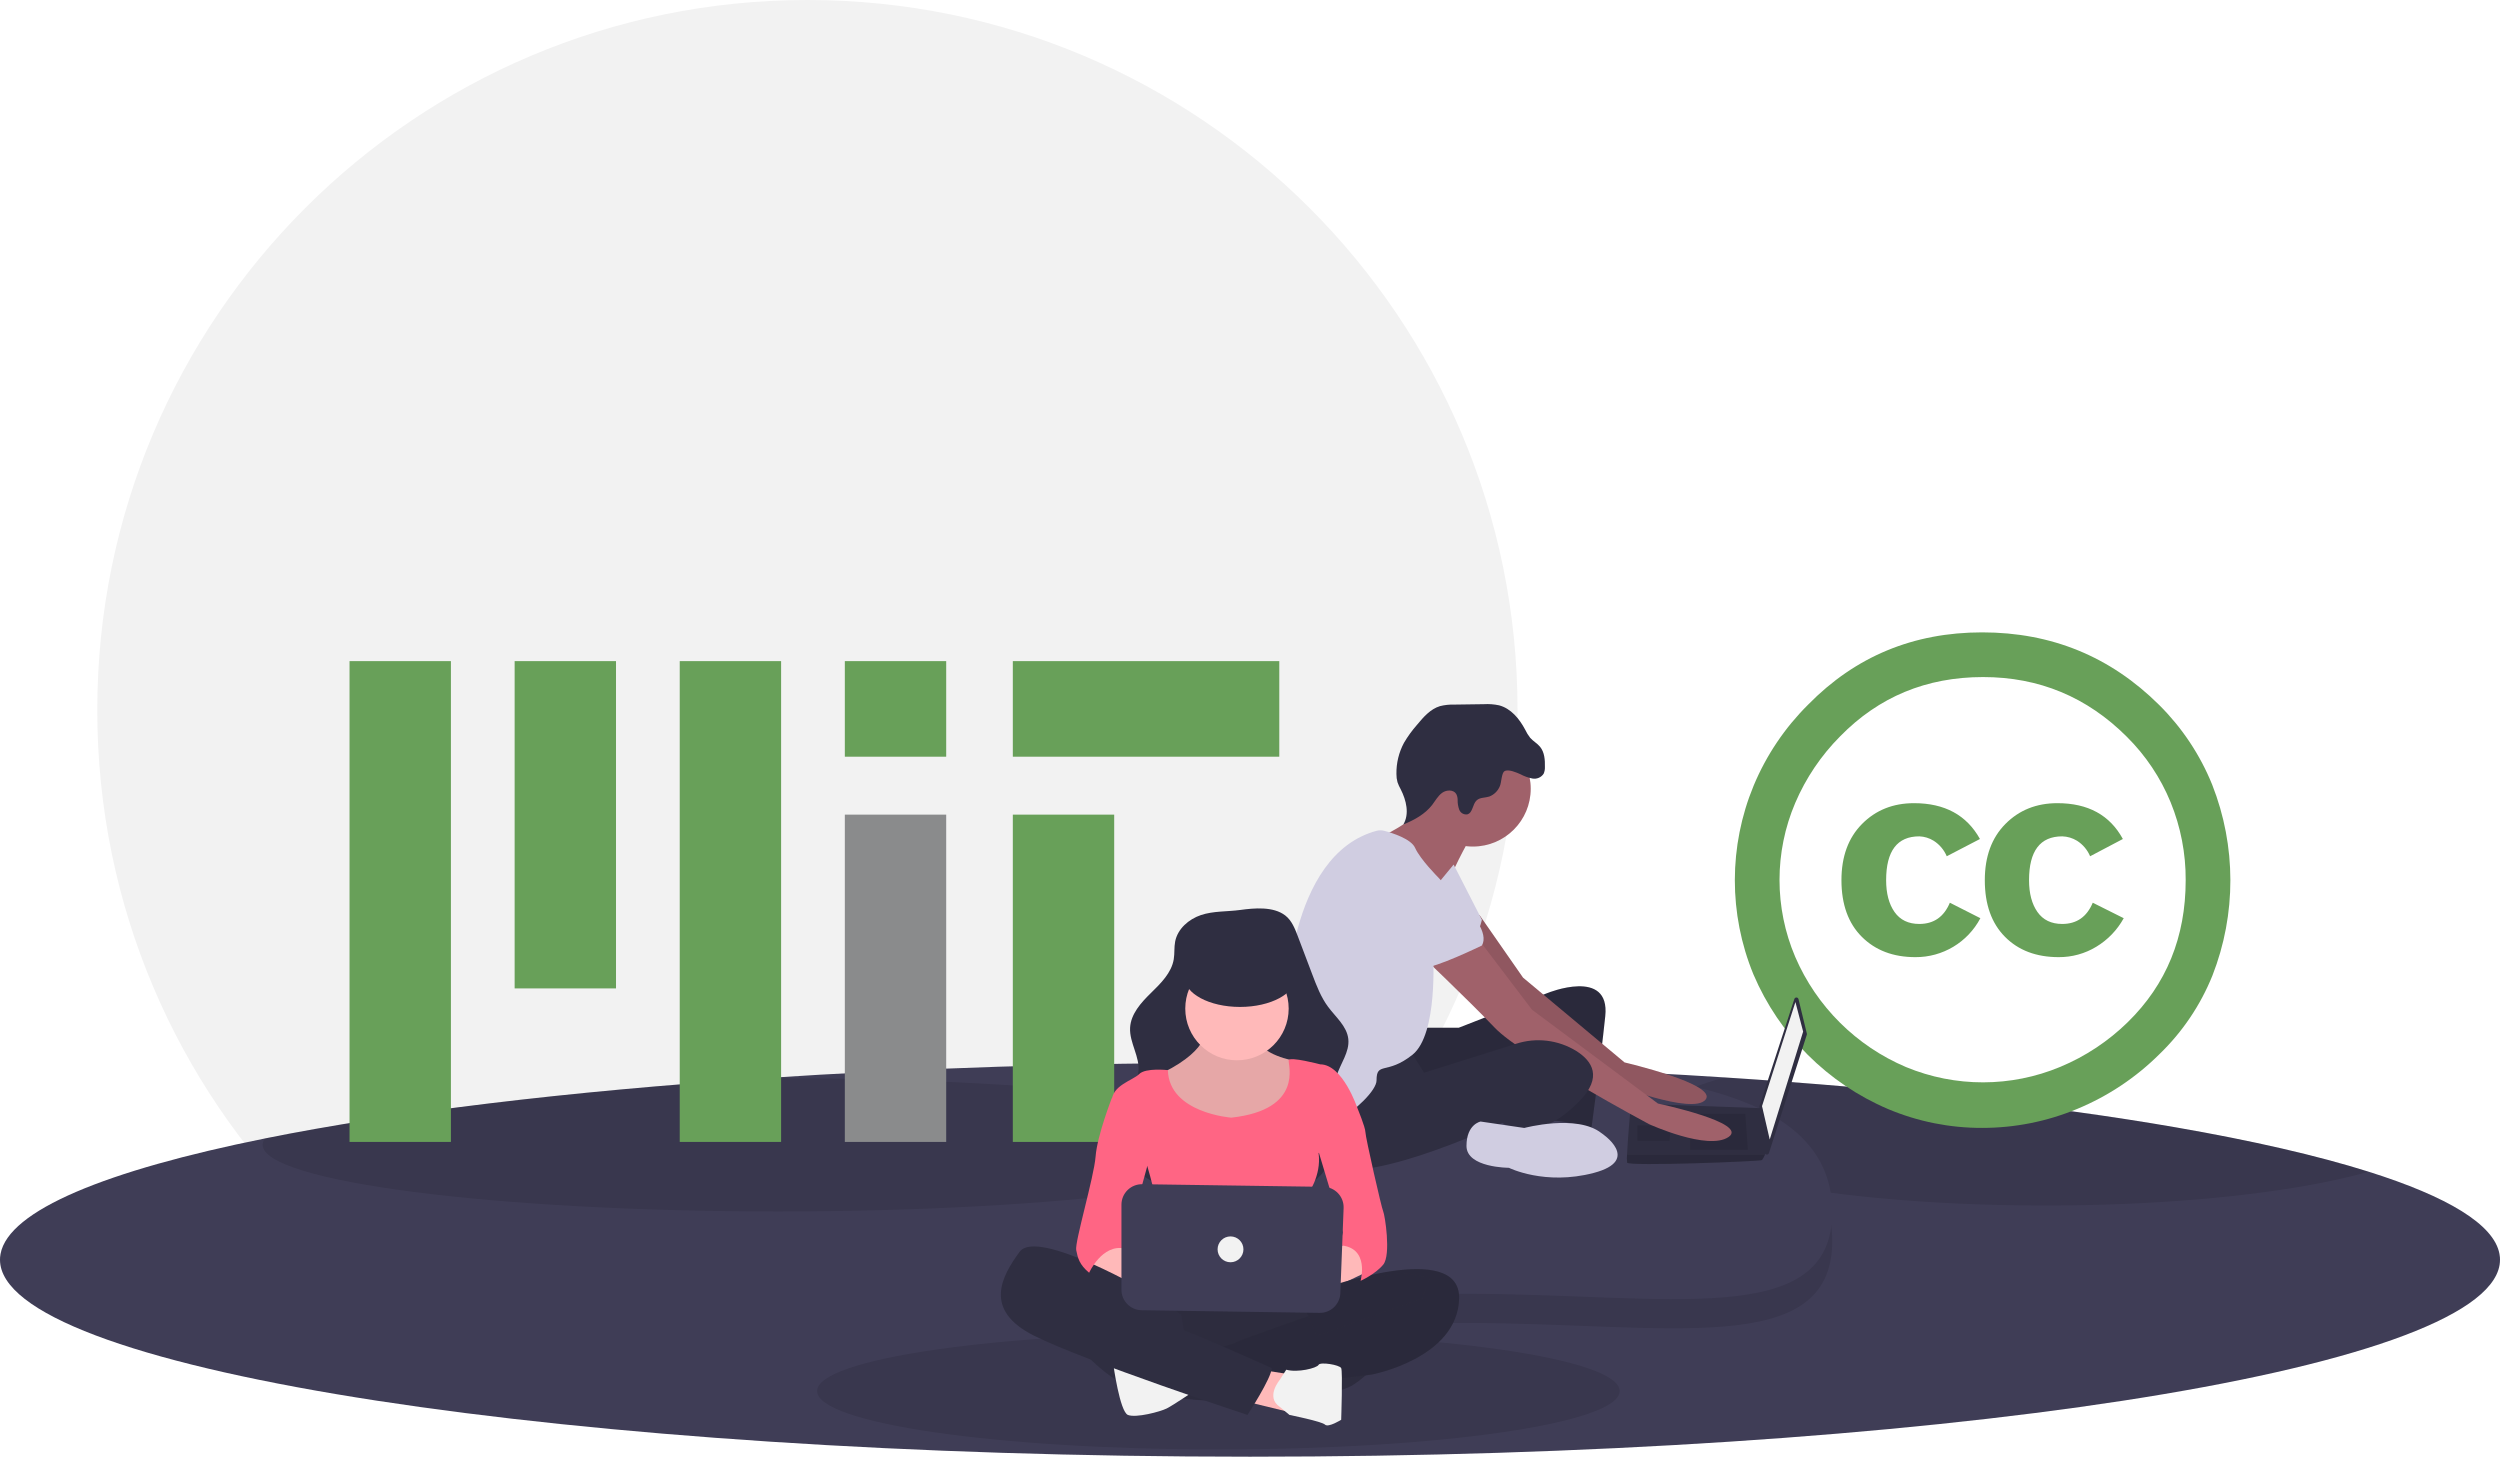
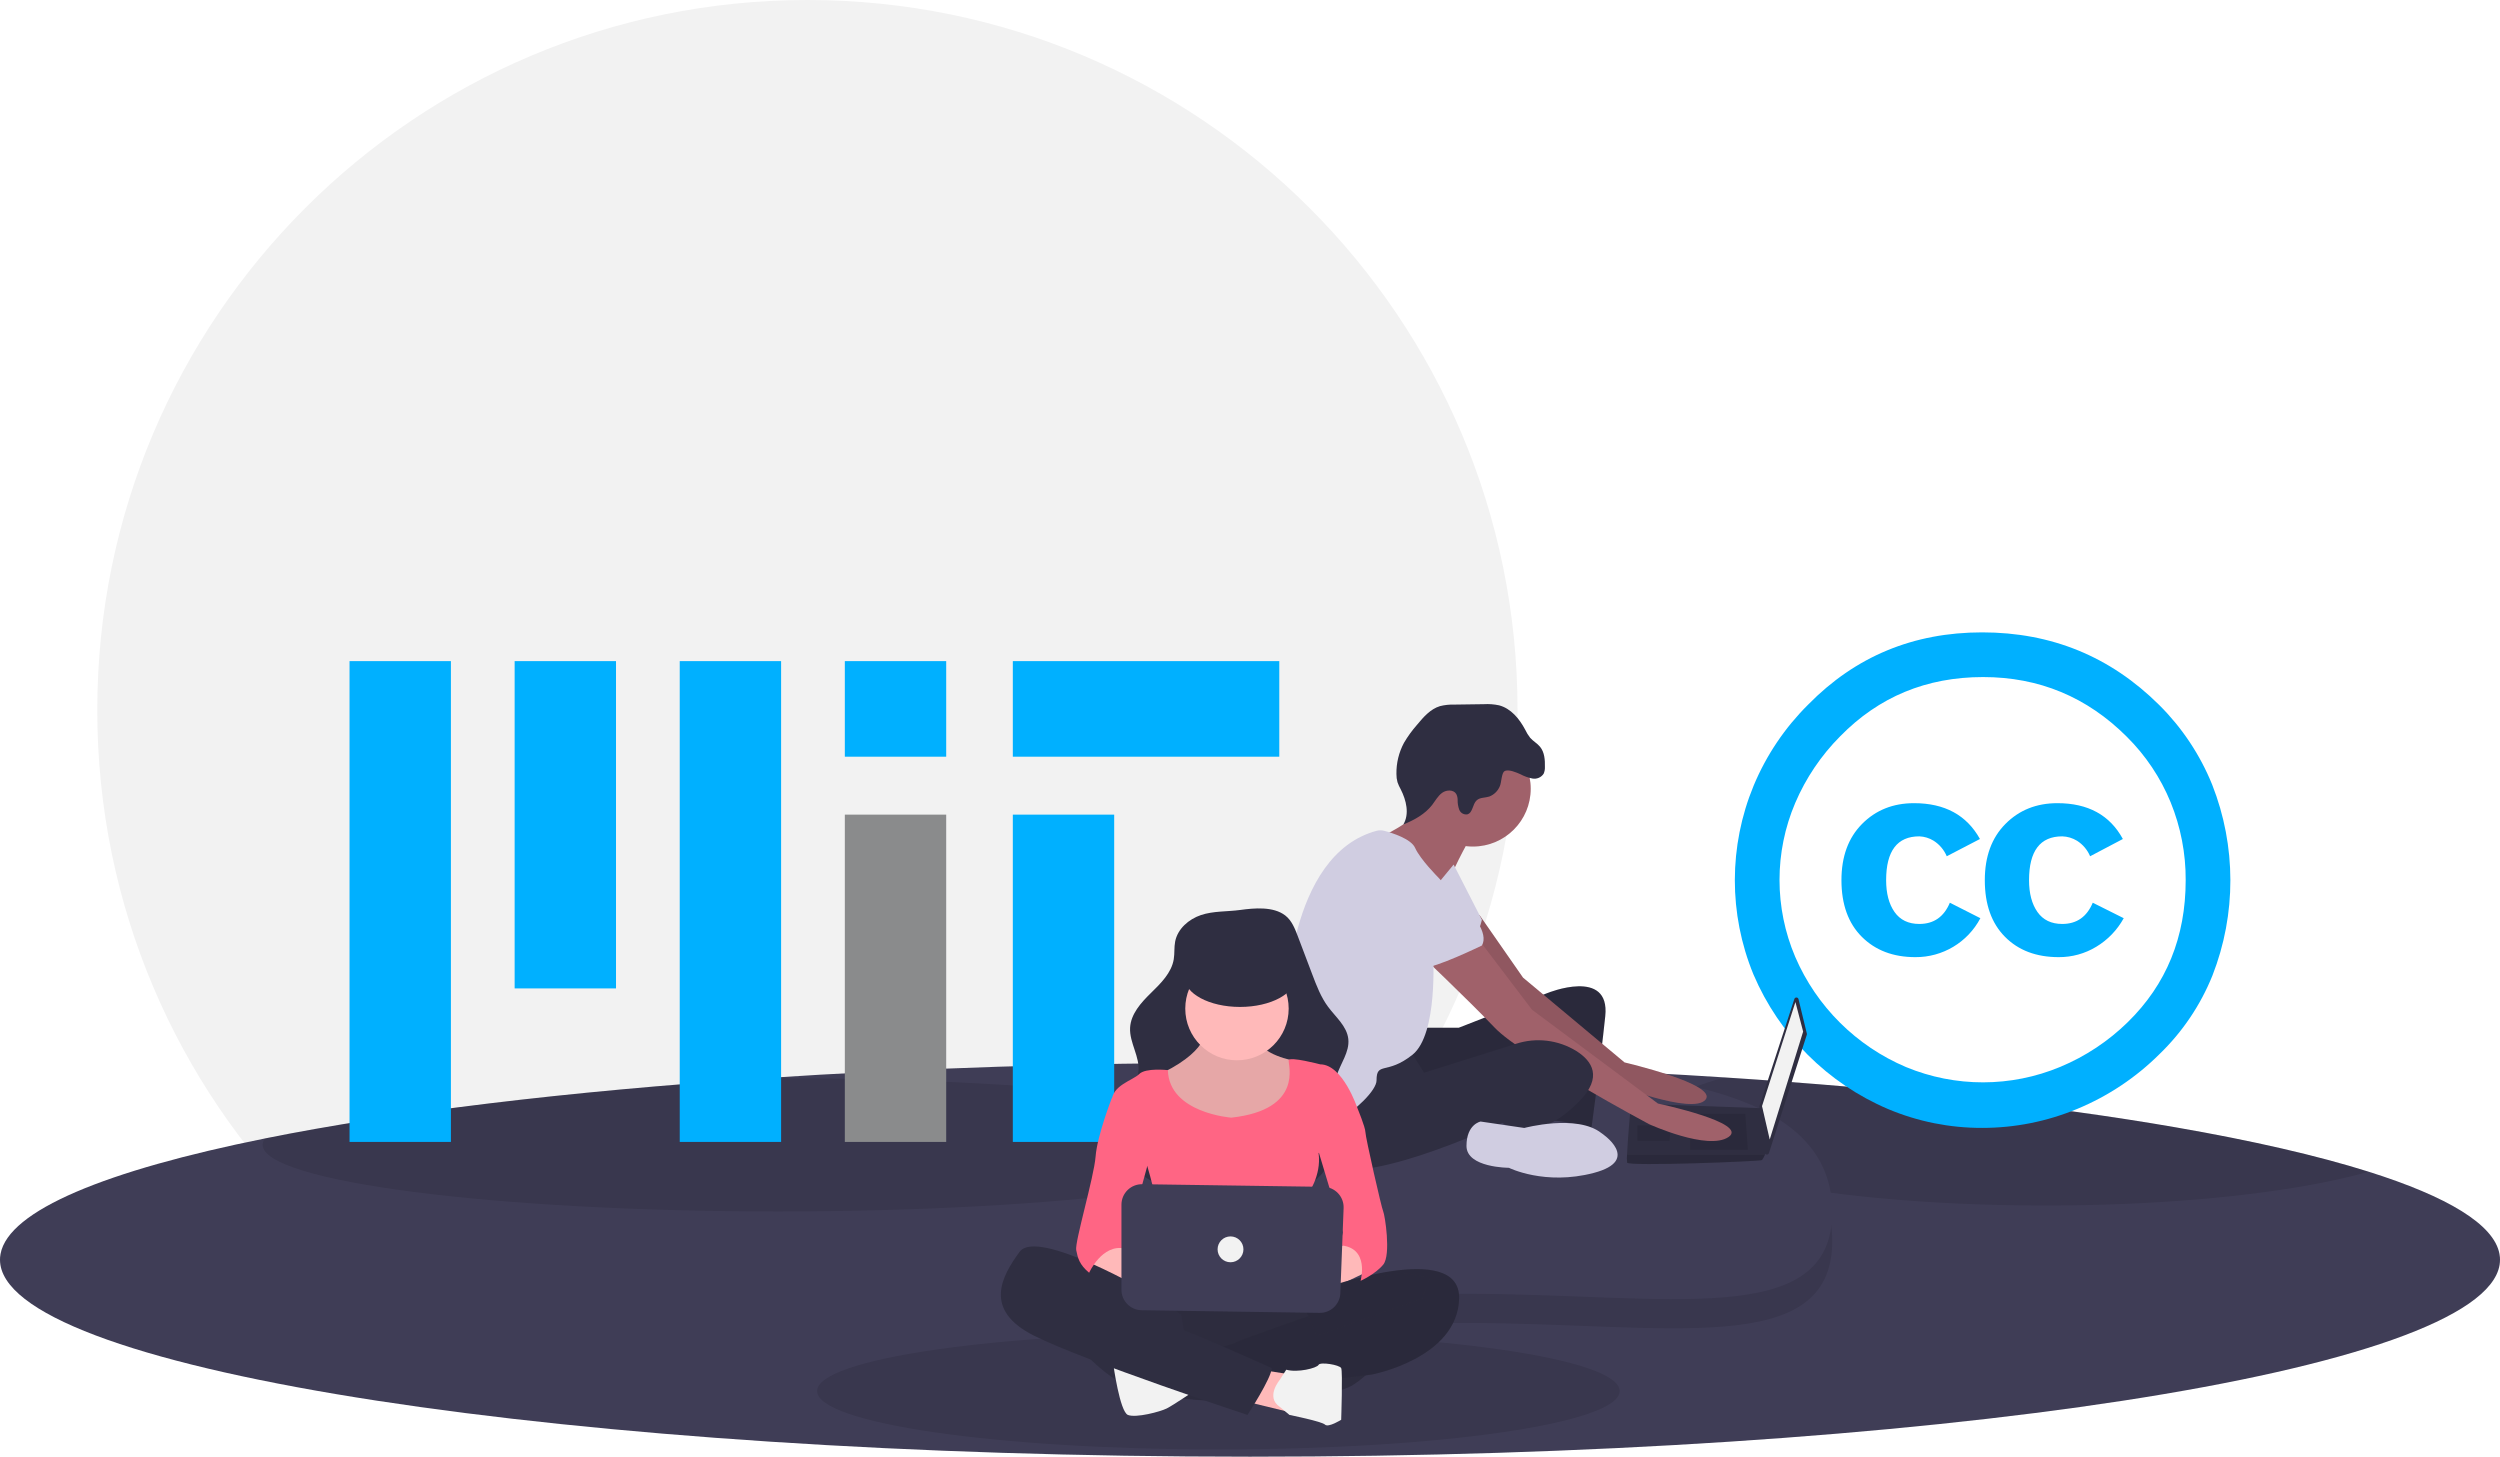
<svg xmlns="http://www.w3.org/2000/svg" id="a58ef234-55dd-4456-b368-278f056cc5c7" data-name="Layer 1" width="1028" height="598.997" viewBox="0 0 1028 598.997">
  <circle cx="332.005" cy="292.004" r="292.004" fill="#f2f2f2" />
  <path d="M1114,668.499a13.69,13.69,0,0,1-.17,2.12c-7.14,43.76-234.46,78.88-513.83,78.88s-506.69-35.12-513.83-78.88a13.675,13.675,0,0,1-.17-2.12c0-.2,0-.41.02-.61,0-.11.01-.21.01-.32a.489.489,0,0,0,.01-.12c.04-.45.1-.88.18-1.32,3.26-17.89,43.35-34.33,108.74-47.5,53.48-10.77,123.89-19.36,204.93-24.76,61.5-4.1,129.12-6.37,200.11-6.37,57.12,0,112.06,1.47,163.38,4.17h.02q16.11.855,31.74,1.87c71.33,4.62,134.63,11.69,185.63,20.54,31.37,5.45,58.1,11.58,79.19,18.22h.01c32.46,10.23,51.6,21.7,53.81,33.83.08.44.14.87.18,1.32a.487.487,0,0,0,.01.12c0,.11.01.21.01.32C1114,668.089,1114,668.299,1114,668.499Z" transform="translate(-86 -150.5013)" fill="#3f3d56" />
  <ellipse cx="501" cy="571.997" rx="165" ry="24" opacity="0.1" />
  <path d="M1059.96,632.299c-5.77,1.65-12.27,3.18-19.4,4.58-29.36,5.78-69.42,9.33-113.53,9.33-49.28,0-93.45-4.43-123.38-11.44-24.84-5.82-39.88-13.39-39.88-21.7,0-7.3,11.64-14.06,31.37-19.53,71.33,4.62,134.63,11.69,185.63,20.54C1012.14,619.529,1038.87,625.659,1059.96,632.299Z" transform="translate(-86 -150.5013)" opacity="0.1" />
  <path d="M618,621.249c0,15.13-94.92,27.4-212,27.4s-212-12.27-212-27.4a4.372,4.372,0,0,1,.96-2.62c53.48-10.77,123.89-19.36,204.93-24.76q3.045-.015,6.11-.01C523.08,593.859,618,606.119,618,621.249Z" transform="translate(-86 -150.5013)" opacity="0.1" />
-   <rect x="416.472" y="334.975" width="41.685" height="134.584" fill="#68a059" />
-   <rect x="279.506" y="271.851" width="41.685" height="197.708" fill="#68a059" />
-   <rect x="143.73" y="271.851" width="41.685" height="197.708" fill="#68a059" />
-   <rect x="211.618" y="271.851" width="41.685" height="134.584" fill="#68a059" />
-   <rect x="347.393" y="271.851" width="41.685" height="39.303" fill="#68a059" />
+   <rect x="416.472" y="334.975" width="41.685" height="134.584" fill="#00b0ff" />
+   <rect x="279.506" y="271.851" width="41.685" height="197.708" fill="#00b0ff" />
+   <rect x="143.73" y="271.851" width="41.685" height="197.708" fill="#00b0ff" />
+   <rect x="211.618" y="271.851" width="41.685" height="134.584" fill="#00b0ff" />
+   <rect x="347.393" y="271.851" width="41.685" height="39.303" fill="#00b0ff" />
  <rect x="347.393" y="334.975" width="41.685" height="134.584" fill="#8a8b8c" />
-   <rect x="416.472" y="271.851" width="109.573" height="39.303" fill="#68a059" />
-   <path d="M901.062,410.53q42.748,0,72.774,29.839A97.983,97.983,0,0,1,995.668,473.208a107.346,107.346,0,0,1,.096,78.409,93.533,93.533,0,0,1-21.739,32.294,104.704,104.704,0,0,1-33.841,22.561,101.425,101.425,0,0,1-39.114,7.823,99.015,99.015,0,0,1-38.662-7.734A104.845,104.845,0,0,1,807.007,551.165a101.764,101.764,0,0,1,.089-77.594A102.307,102.307,0,0,1,829.565,440.185Q858.674,410.537,901.062,410.53Zm.369,18.377q-34.93,0-58.768,24.379A87.595,87.595,0,0,0,824.197,480.668a80.789,80.789,0,0,0,0,63.311,86.249,86.249,0,0,0,45.577,45.31,82.687,82.687,0,0,0,63.41-.089,87.995,87.995,0,0,0,27.741-18.374q23.831-23.287,23.828-58.405a83.659,83.659,0,0,0-6.186-32.02,81.465,81.465,0,0,0-18.002-26.929Q935.989,428.909,901.431,428.908Zm-1.277,66.591-13.649,7.097a14.006,14.006,0,0,0-5.365-6.368,12.087,12.087,0,0,0-5.916-1.818q-13.64,0-13.646,18.011,0,8.186,3.454,13.095,3.458,4.914,10.192,4.916,8.916,0,12.557-8.733l12.551,6.368a29.99,29.99,0,0,1-26.745,16.012q-13.644,0-22.016-8.37-8.367-8.367-8.367-23.284,0-14.557,8.46-23.105,8.458-8.549,21.38-8.552Q891.97,480.757,900.155,495.498Zm58.765,0-13.465,7.097a13.992,13.992,0,0,0-5.368-6.368,12.373,12.373,0,0,0-6.094-1.818q-13.644,0-13.649,18.011,0,8.186,3.458,13.095,3.453,4.914,10.192,4.916,8.907,0,12.548-8.733l12.735,6.368a31.277,31.277,0,0,1-11.274,11.736,29.398,29.398,0,0,1-15.464,4.276q-13.831,0-22.099-8.37-8.291-8.367-8.284-23.284,0-14.557,8.463-23.105,8.453-8.549,21.373-8.552Q950.912,480.757,958.919,495.498Z" transform="translate(-86 -150.5013)" fill="#68a059" />
+   <rect x="416.472" y="271.851" width="109.573" height="39.303" fill="#00b0ff" />
+   <path d="M901.062,410.53q42.748,0,72.774,29.839A97.983,97.983,0,0,1,995.668,473.208a107.346,107.346,0,0,1,.096,78.409,93.533,93.533,0,0,1-21.739,32.294,104.704,104.704,0,0,1-33.841,22.561,101.425,101.425,0,0,1-39.114,7.823,99.015,99.015,0,0,1-38.662-7.734A104.845,104.845,0,0,1,807.007,551.165a101.764,101.764,0,0,1,.089-77.594A102.307,102.307,0,0,1,829.565,440.185Q858.674,410.537,901.062,410.53Zm.369,18.377q-34.93,0-58.768,24.379A87.595,87.595,0,0,0,824.197,480.668a80.789,80.789,0,0,0,0,63.311,86.249,86.249,0,0,0,45.577,45.31,82.687,82.687,0,0,0,63.41-.089,87.995,87.995,0,0,0,27.741-18.374q23.831-23.287,23.828-58.405a83.659,83.659,0,0,0-6.186-32.02,81.465,81.465,0,0,0-18.002-26.929Q935.989,428.909,901.431,428.908Zm-1.277,66.591-13.649,7.097a14.006,14.006,0,0,0-5.365-6.368,12.087,12.087,0,0,0-5.916-1.818q-13.64,0-13.646,18.011,0,8.186,3.454,13.095,3.458,4.914,10.192,4.916,8.916,0,12.557-8.733l12.551,6.368a29.99,29.99,0,0,1-26.745,16.012q-13.644,0-22.016-8.37-8.367-8.367-8.367-23.284,0-14.557,8.46-23.105,8.458-8.549,21.38-8.552Q891.97,480.757,900.155,495.498Zm58.765,0-13.465,7.097a13.992,13.992,0,0,0-5.368-6.368,12.373,12.373,0,0,0-6.094-1.818q-13.644,0-13.649,18.011,0,8.186,3.458,13.095,3.453,4.914,10.192,4.916,8.907,0,12.548-8.733l12.735,6.368a31.277,31.277,0,0,1-11.274,11.736,29.398,29.398,0,0,1-15.464,4.276q-13.831,0-22.099-8.37-8.291-8.367-8.284-23.284,0-14.557,8.463-23.105,8.453-8.549,21.373-8.552Q950.912,480.757,958.919,495.498Z" transform="translate(-86 -150.5013)" fill="#00b0ff" />
  <path d="M839.417,660.837c0,48.737-67.934,33.663-151.113,33.663s-150.104,15.075-150.104-33.663,67.925-59.337,151.104-59.337S839.417,612.099,839.417,660.837Z" transform="translate(-86 -150.5013)" opacity="0.1" />
  <path d="M839.417,648.837c0,48.737-67.934,33.663-151.113,33.663s-150.104,15.075-150.104-33.663,67.925-59.337,151.104-59.337S839.417,600.099,839.417,648.837Z" transform="translate(-86 -150.5013)" fill="#3f3d56" />
  <path d="M825.542,561.343l3.434,14.164a.885.885,0,0,1-.017.478l-15.575,48.673a.885.885,0,0,1-1.722-.17l-2.155-18.961a.885.885,0,0,1,.038-.374l14.297-43.876A.885.885,0,0,1,825.542,561.343Z" transform="translate(-86 -150.5013)" fill="#2f2e41" />
  <polygon points="738.278 412.038 741.449 424.19 727.711 468.572 724.541 454.835 738.278 412.038" fill="#f2f2f2" />
  <path d="M755.064,628.584c.528,1.585,54.949-.528,55.477-1.057a11.469,11.469,0,0,0,1.162-2.113c.497-1.057.951-2.113.951-2.113l-2.113-17.108L756.649,604.279s-1.347,14.498-1.622,21.134A15.853,15.853,0,0,0,755.064,628.584Z" transform="translate(-86 -150.5013)" fill="#2f2e41" />
  <polygon points="717.673 458.005 718.729 472.799 694.953 472.799 694.953 458.005 717.673 458.005" opacity="0.1" />
  <polygon points="687.028 462.76 687.17 462.732 686.5 469.1 673.291 469.1 673.291 462.76 687.028 462.76" opacity="0.1" />
  <path d="M755.064,628.584c.528,1.585,54.949-.528,55.477-1.057a11.469,11.469,0,0,0,1.162-2.113H755.027A15.853,15.853,0,0,0,755.064,628.584Z" transform="translate(-86 -150.5013)" opacity="0.1" />
  <path d="M671.055,573.106h14.794l36.457-14.266s25.889-10.567,23.776,9.51S740.27,615.375,740.27,615.375s-11.624-5.284-17.964-3.698-2.113-32.23-2.113-32.23-51.779,24.833-56.534,21.663-5.812-25.361-5.812-25.361Z" transform="translate(-86 -150.5013)" fill="#2f2e41" />
  <path d="M671.055,573.106h14.794l36.457-14.266s25.889-10.567,23.776,9.51S740.27,615.375,740.27,615.375s-11.624-5.284-17.964-3.698-2.113-32.23-2.113-32.23-51.779,24.833-56.534,21.663-5.812-25.361-5.812-25.361Z" transform="translate(-86 -150.5013)" opacity="0.1" />
  <path d="M694.363,526.777l17.904,25.723,41.74,34.871s38.57,8.982,33.286,15.322-37.513-6.34-37.513-6.34S701.7,561.483,700.115,558.841s-19.021-27.474-19.021-27.474Z" transform="translate(-86 -150.5013)" fill="#a0616a" />
  <path d="M694.363,526.777l17.904,25.723,41.74,34.871s38.57,8.982,33.286,15.322-37.513-6.34-37.513-6.34S701.7,561.483,700.115,558.841s-19.021-27.474-19.021-27.474Z" transform="translate(-86 -150.5013)" opacity="0.1" />
  <circle cx="605.661" cy="324.331" r="23.776" fill="#a0616a" />
  <path d="M690.076,495.967s-7.925,13.737-9.51,21.134-23.776-14.794-23.776-14.794l-2.906-7.661s20.87-9.775,19.285-17.7S690.076,495.967,690.076,495.967Z" transform="translate(-86 -150.5013)" fill="#a0616a" />
  <path d="M683.736,506.005l11.624,22.719s-2.642,11.095-6.869,12.152-22.191-13.737-22.191-13.737Z" transform="translate(-86 -150.5013)" fill="#d0cde1" />
  <path d="M694.303,537.178l21.663,28.531,51.779,38.57s37.513,7.925,29.06,13.737-32.758-5.284-32.758-5.284-52.307-28.003-63.403-39.627-31.701-31.173-31.701-31.173Z" transform="translate(-86 -150.5013)" fill="#a0616a" />
  <path d="M665.244,581.56l6.34,10.039,37.839-11.905a29.751,29.751,0,0,1,24.771,2.989c6.604,4.161,10.831,10.765,1.321,20.54-19.021,19.549-31.701,8.982-31.701,8.982s-63.931,30.116-74.498,15.322-11.095-22.191-11.095-22.191S658.903,579.975,665.244,581.56Z" transform="translate(-86 -150.5013)" fill="#2f2e41" />
  <path d="M744.497,616.432s16.907,11.095-3.17,16.379-34.871-2.113-34.871-2.113-17.436,0-17.436-8.982,5.812-10.039,5.812-10.039l17.964,2.642S734.458,608.506,744.497,616.432Z" transform="translate(-86 -150.5013)" fill="#d0cde1" />
  <path d="M711.166,468.851a17.728,17.728,0,0,0,4.982,1.785,4.548,4.548,0,0,0,4.595-1.969,6.181,6.181,0,0,0,.522-2.795c.064-2.901-.146-6.038-1.985-8.283-1.17-1.429-2.878-2.33-4.089-3.724a17.598,17.598,0,0,1-2.067-3.378c-2.356-4.424-5.843-8.676-10.69-9.951a23.183,23.183,0,0,0-6.24-.477l-12.206.172a21.251,21.251,0,0,0-5.872.632c-3.929,1.188-6.789,4.492-9.409,7.651a47.851,47.851,0,0,0-5.396,7.448,26.133,26.133,0,0,0-3.098,12.804,11.98,11.98,0,0,0,.439,3.388,18.801,18.801,0,0,0,1.332,2.925c2.289,4.496,3.648,10.112,1.07,14.449,4.478-1.829,8.909-4.228,11.863-8.058,1.321-1.714,2.358-3.72,4.119-4.977s4.631-1.367,5.761.479a5.163,5.163,0,0,1,.583,2.418,11.084,11.084,0,0,0,.668,4.081,3.058,3.058,0,0,0,3.322,1.896c2.3-.648,2.08-4.179,3.852-5.782,1.346-1.218,3.422-.985,5.15-1.538a7.643,7.643,0,0,0,4.387-4.321c.655-1.468.645-5.31,1.884-6.105C706.194,466.625,709.726,468.21,711.166,468.851Z" transform="translate(-86 -150.5013)" fill="#2f2e41" />
  <path d="M651.996,492.139a6.271,6.271,0,0,1,3.264.008c3.392.911,10.995,3.321,12.625,6.989,2.113,4.755,9.51,12.152,9.51,12.152s10.039,10.039,7.925,16.907-10.039,14.794-10.039,14.794,2.113,32.758-8.454,41.212-14.794,2.642-14.794,10.567-32.758,32.758-39.098,17.436c0,0,3.17-28.531,2.113-38.57C614.008,563.741,615.533,502.011,651.996,492.139Z" transform="translate(-86 -150.5013)" fill="#d0cde1" />
  <path d="M668.942,505.477s32.23,23.776,26.418,33.815c0,0-19.549,9.51-23.776,8.982s-20.606-19.021-24.833-20.606S640.411,497.552,668.942,505.477Z" transform="translate(-86 -150.5013)" fill="#d0cde1" />
  <path d="M579.811,526.783c-5.013,1.693-9.554,5.652-10.58,10.843-.476,2.406-.184,4.907-.585,7.327-.929,5.612-5.334,9.897-9.396,13.878s-8.258,8.606-8.555,14.286c-.325,6.22,4.186,12.047,3.406,18.226-.907,7.179-8.489,11.831-10.364,18.82-1.252,4.667.282,9.694,2.805,13.815,4.809,7.852,13.028,13.183,21.781,16.041s18.075,3.459,27.282,3.556c11.211.117,23.383-.845,31.806-8.244a25.48,25.48,0,0,0,8.459-16.588c.8-8.571-2.777-17.426-.31-25.673,1.553-5.19,5.447-9.93,4.866-15.316-.568-5.266-5.168-8.999-8.323-13.253-2.946-3.972-4.734-8.663-6.486-13.288l-5.995-15.824c-1.178-3.111-2.473-6.382-5.099-8.424-4.917-3.822-12.822-3.071-18.572-2.283C590.619,525.412,584.94,525.051,579.811,526.783Z" transform="translate(-86 -150.5013)" fill="#2f2e41" />
  <path d="M581.688,572.877s2.657,8.637-17.274,18.602,1.993,20.595,1.993,20.595l23.253,5.315s23.917-3.322,26.575-7.308,7.308-17.274,5.979-19.267a31.061,31.061,0,0,0-3.322-3.986s-15.945-2.657-15.281-9.966S581.688,572.877,581.688,572.877Z" transform="translate(-86 -150.5013)" fill="#ffb9b9" />
  <path d="M581.688,572.877s2.657,8.637-17.274,18.602,1.993,20.595,1.993,20.595l23.253,5.315s23.917-3.322,26.575-7.308,7.308-17.274,5.979-19.267a31.061,31.061,0,0,0-3.322-3.986s-15.945-2.657-15.281-9.966S581.688,572.877,581.688,572.877Z" transform="translate(-86 -150.5013)" opacity="0.1" />
  <circle cx="508.643" cy="414.736" r="21.26" fill="#ffb9b9" />
  <path d="M592.318,610.082s-25.604-1.872-26.089-19.539c0,0-9.122-1.057-11.78,1.601s-11.294,4.651-11.294,11.294,14.616,26.575,14.616,26.575,7.972,26.575,4.651,31.225-3.986,16.609-3.986,16.609,33.218-2.657,38.533,0,26.575,2.657,27.904,0-1.329-35.876-1.329-35.876,5.979-7.972,4.651-17.274L644.139,606.096s-5.979-17.938-15.281-17.938c0,0-12.623-3.322-12.955-1.661S622.215,606.76,592.318,610.082Z" transform="translate(-86 -150.5013)" fill="#ff6584" />
  <path d="M532.525,668.547s5.979,9.301,21.26,11.294,17.938-3.322,16.609-4.651-17.274-7.308-17.274-7.308l-9.301-7.308Z" transform="translate(-86 -150.5013)" fill="#ffb9b9" />
  <path d="M641.481,660.574l-17.274,9.966s-22.589-1.329-13.952,5.315,24.582,3.986,24.582,3.986l15.281-7.308Z" transform="translate(-86 -150.5013)" fill="#ffb9b9" />
  <path d="M555.113,677.848s-15.945,39.198,3.322,45.177,72.416,4.651,84.375-3.322,15.281-18.602,13.287-21.924-15.281-12.623-24.582-13.287S555.113,677.848,555.113,677.848Z" transform="translate(-86 -150.5013)" fill="#2f2e41" />
  <path d="M555.113,677.848s-15.945,39.198,3.322,45.177,72.416,4.651,84.375-3.322,15.281-18.602,13.287-21.924-15.281-12.623-24.582-13.287S555.113,677.848,555.113,677.848Z" transform="translate(-86 -150.5013)" opacity="0.05" />
  <path d="M630.378,680.283s56.281-20.373,55.617,4.208-35.876,31.225-35.876,31.225l-10.63,1.329-58.465,1.993s1.993-10.63-2.657-11.959c0,0,15.281-3.986,15.945-4.651s38.533-13.952,41.191-14.616,10.63-5.979,16.609-5.315c0,0,6.644-5.315,13.952-3.986l-20.595,1.329Z" transform="translate(-86 -150.5013)" fill="#2f2e41" />
  <path d="M630.378,680.283s56.281-20.373,55.617,4.208-35.876,31.225-35.876,31.225l-10.63,1.329-58.465,1.993s1.993-10.63-2.657-11.959c0,0,15.281-3.986,15.945-4.651s38.533-13.952,41.191-14.616,10.63-5.979,16.609-5.315c0,0,6.644-5.315,13.952-3.986l-20.595,1.329Z" transform="translate(-86 -150.5013)" opacity="0.1" />
  <polygon points="534.434 533.081 541.53 549.271 584.714 533.99 588.036 525.354 576.741 523.36 554.035 527.347 544.187 530.004 534.434 533.081" fill="#2f2e41" />
  <polygon points="534.434 533.081 541.53 549.271 584.714 533.99 588.036 525.354 576.741 523.36 554.035 527.347 544.187 530.004 534.434 533.081" opacity="0.1" />
  <path d="M528.538,703.094s12.623,15.945,27.239,19.931,22.589-1.329,22.589-1.329L573.716,703.094l-1.993-11.959L563.086,685.156l-17.274-7.972-20.595-6.644s-8.637-1.329-8.637,0,7.972,21.26,7.972,21.26Z" transform="translate(-86 -150.5013)" fill="#2f2e41" />
  <path d="M543.819,711.731s2.657,19.267,5.979,20.595,13.287-1.329,15.945-2.657,11.691-7.459,11.691-7.459S545.812,710.402,543.819,711.731Z" transform="translate(-86 -150.5013)" fill="#f2f2f2" />
  <polygon points="518.277 563.223 530.9 565.216 529.571 580.496 511.964 576.22 518.277 563.223" fill="#ffb9b9" />
  <path d="M612.186,717.977s-5.916,7.042.063,11.028l3.986,3.322s13.287,2.657,14.616,3.986,6.644-1.993,6.644-1.993.664-19.931,0-21.26-8.637-2.657-9.301-1.329-8.637,3.322-13.287,1.993Z" transform="translate(-86 -150.5013)" fill="#f2f2f2" />
  <path d="M559.099,682.499s-46.506-27.239-53.814-17.274-15.281,23.917,5.979,34.547,87.697,32.554,87.697,32.554,9.966-15.281,9.966-19.267c0,0-35.212-15.945-41.191-17.274s-29.897-16.609-33.219-17.938-7.972-5.315-7.972-5.315Z" transform="translate(-86 -150.5013)" fill="#2f2e41" />
  <path d="M545.812,600.117l-2.657,1.993s-5.979,15.281-6.644,23.917-8.637,35.212-7.972,38.533,1.329,5.979,5.315,9.301c0,0,5.315-11.959,14.616-9.966l11.294-41.191Z" transform="translate(-86 -150.5013)" fill="#ff6584" />
  <path d="M638.824,600.117l5.315,5.979s3.322,7.972,3.322,9.966,6.644,31.225,7.308,32.554,3.322,17.938,0,21.924-9.301,6.644-9.301,6.644,3.986-13.952-8.637-14.616l1.329-5.315-11.959-39.862Z" transform="translate(-86 -150.5013)" fill="#ff6584" />
  <path d="M547.141,645.858v34.995a8.413,8.413,0,0,0,8.289,8.413l73.185,1.084a8.413,8.413,0,0,0,8.532-8.089l1.346-34.999a8.413,8.413,0,0,0-8.285-8.736l-74.531-1.08A8.413,8.413,0,0,0,547.141,645.858Z" transform="translate(-86 -150.5013)" fill="#3f3d56" />
  <ellipse cx="509.89" cy="401.732" rx="22.884" ry="12.322" fill="#2f2e41" />
  <circle cx="505.986" cy="513.727" r="5.315" fill="#f2f2f2" />
</svg>
